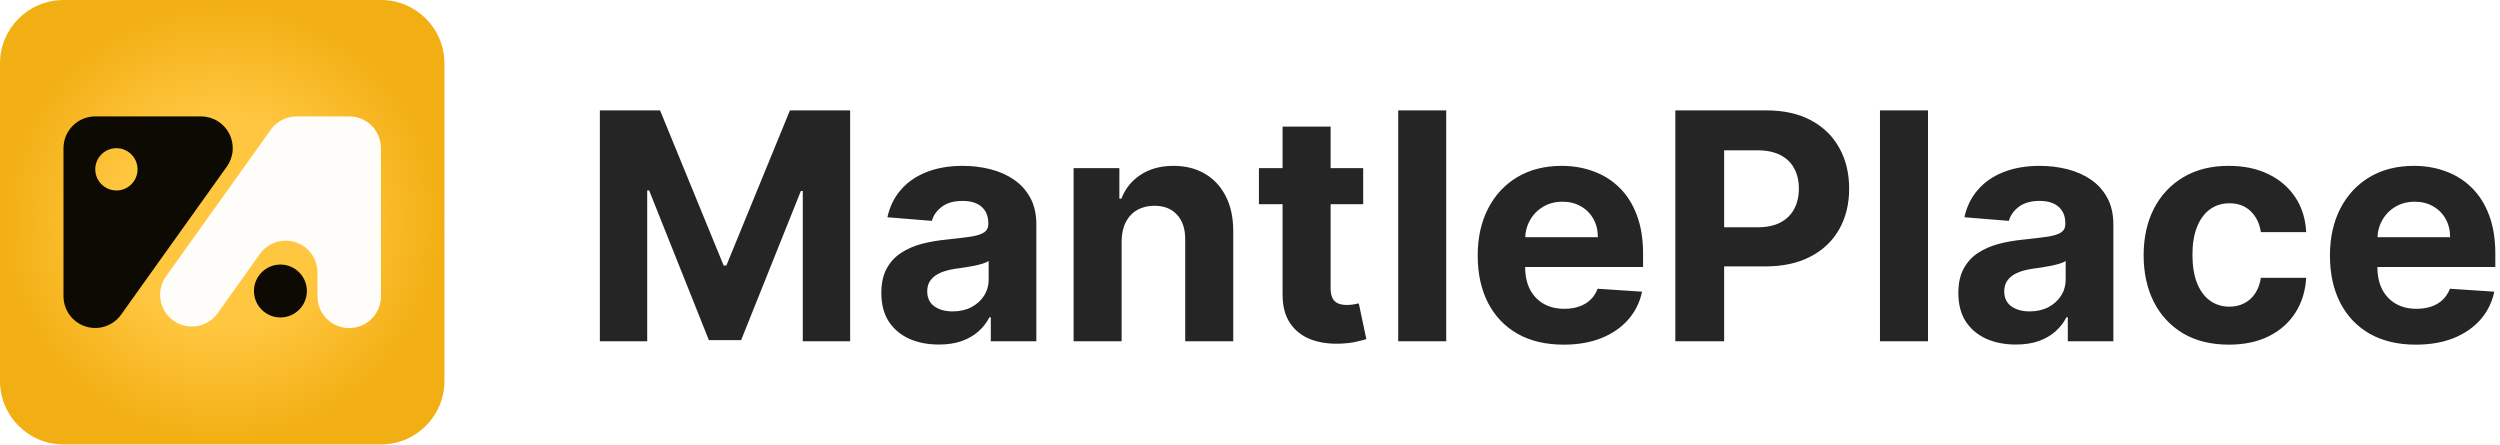
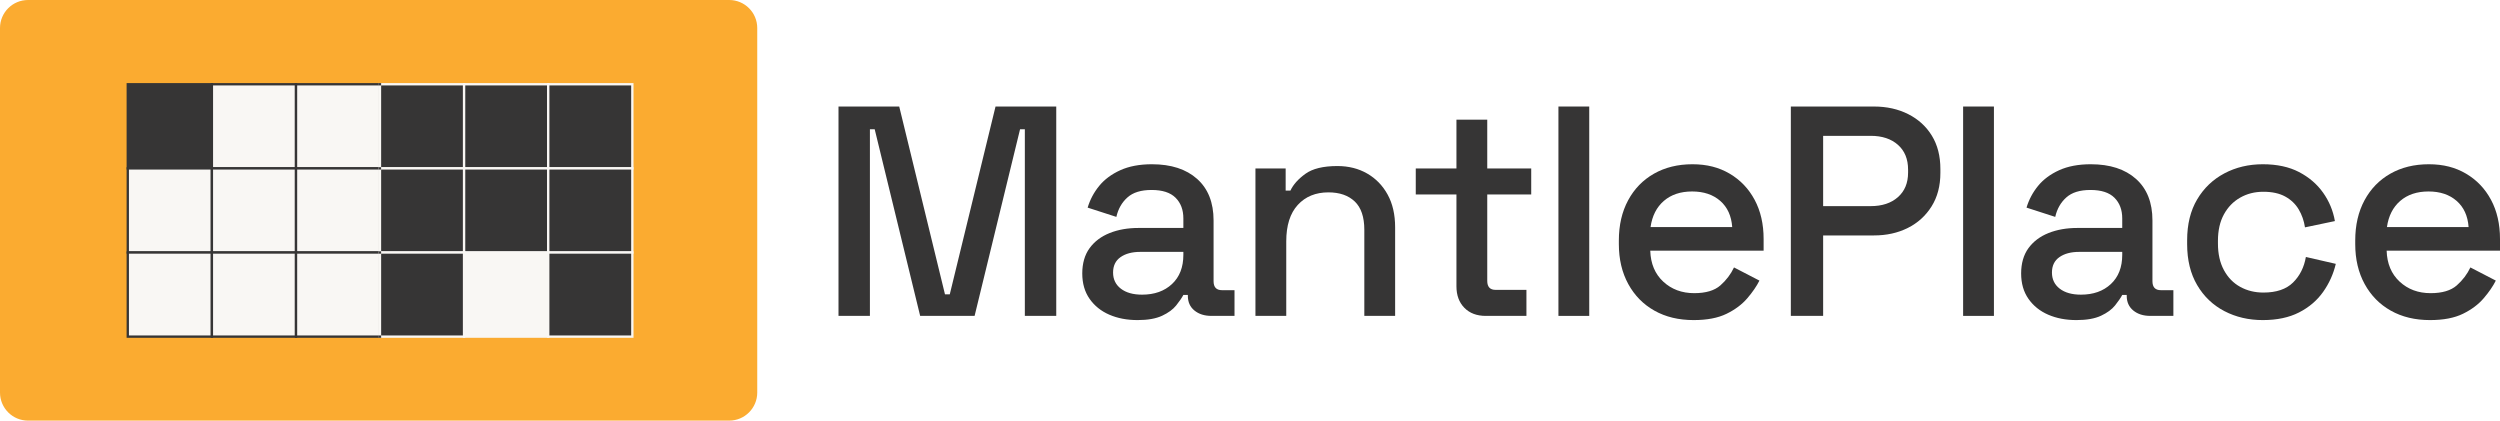
- <svg xmlns="http://www.w3.org/2000/svg" width="315" height="56" viewBox="0 0 315 56" fill="none">
-   <path d="M48 0H8C3.582 0 0 3.582 0 8V48C0 52.418 3.582 56 8 56H48C52.418 56 56 52.418 56 48V8C56 3.582 52.418 0 48 0Z" fill="url(#paint0_radial_6782_76575)" />
-   <path d="M25.333 14.667H12C10.939 14.667 9.922 15.088 9.172 15.839C8.421 16.589 8 17.606 8 18.667V37.334C8.002 38.18 8.272 39.005 8.771 39.688C9.271 40.371 9.975 40.878 10.781 41.136C11.588 41.394 12.455 41.39 13.259 41.123C14.062 40.857 14.761 40.342 15.253 39.654V39.654L28.587 20.987C29.012 20.389 29.265 19.686 29.318 18.953C29.37 18.221 29.221 17.489 28.885 16.836C28.549 16.184 28.04 15.636 27.413 15.253C26.787 14.871 26.067 14.668 25.333 14.667ZM14.667 24C14.139 24 13.624 23.844 13.185 23.551C12.747 23.258 12.405 22.841 12.203 22.354C12.001 21.867 11.948 21.331 12.051 20.813C12.154 20.296 12.408 19.821 12.781 19.448C13.154 19.075 13.629 18.821 14.146 18.718C14.664 18.615 15.2 18.668 15.687 18.87C16.174 19.072 16.591 19.414 16.884 19.852C17.177 20.291 17.333 20.806 17.333 21.334C17.333 22.041 17.052 22.719 16.552 23.219C16.052 23.719 15.374 24 14.667 24Z" fill="#0D0A03" />
-   <path d="M35.333 39.999C37.174 39.999 38.667 38.507 38.667 36.666C38.667 34.825 37.174 33.333 35.333 33.333C33.492 33.333 32 34.825 32 36.666C32 38.507 33.492 39.999 35.333 39.999Z" fill="#0D0A03" />
-   <path d="M48 18.667V37.334C48.002 38.332 47.63 39.294 46.958 40.033C46.286 40.771 45.362 41.231 44.368 41.323C43.374 41.415 42.382 41.132 41.586 40.529C40.79 39.927 40.248 39.048 40.067 38.067C40.024 37.825 40.002 37.58 40 37.334V34.294C39.993 33.449 39.719 32.629 39.217 31.95C38.715 31.271 38.011 30.768 37.206 30.513C36.401 30.259 35.536 30.266 34.735 30.533C33.934 30.8 33.238 31.314 32.747 32L30.667 34.92L27.32 39.614C26.682 40.425 25.754 40.959 24.732 41.102C23.709 41.246 22.671 40.988 21.834 40.384C20.997 39.779 20.426 38.874 20.241 37.859C20.055 36.843 20.27 35.795 20.84 34.934V34.934L34.173 16.267C34.542 15.776 35.019 15.376 35.566 15.098C36.114 14.821 36.719 14.673 37.333 14.667H44C45.061 14.667 46.078 15.088 46.828 15.839C47.578 16.589 48 17.606 48 18.667V18.667Z" fill="#FFFDFA" />
-   <path d="M75.583 13.909H83.168L91.18 33.455H91.521L99.532 13.909H107.117V43H101.151V24.065H100.91L93.381 42.858H89.319L81.79 23.994H81.549V43H75.583V13.909ZM118.293 43.412C116.901 43.412 115.66 43.17 114.571 42.688C113.482 42.195 112.62 41.471 111.986 40.514C111.361 39.548 111.048 38.346 111.048 36.906C111.048 35.694 111.271 34.676 111.716 33.852C112.161 33.028 112.767 32.365 113.534 31.864C114.301 31.362 115.172 30.983 116.148 30.727C117.133 30.472 118.165 30.292 119.244 30.188C120.513 30.055 121.536 29.932 122.312 29.818C123.089 29.695 123.652 29.515 124.003 29.278C124.353 29.042 124.528 28.691 124.528 28.227V28.142C124.528 27.242 124.244 26.546 123.676 26.054C123.117 25.562 122.322 25.315 121.29 25.315C120.201 25.315 119.334 25.557 118.69 26.04C118.046 26.513 117.62 27.11 117.412 27.829L111.815 27.375C112.099 26.049 112.658 24.903 113.491 23.938C114.325 22.962 115.4 22.214 116.716 21.693C118.042 21.163 119.576 20.898 121.318 20.898C122.53 20.898 123.69 21.04 124.798 21.324C125.916 21.608 126.905 22.048 127.767 22.645C128.638 23.241 129.325 24.009 129.827 24.946C130.329 25.874 130.58 26.987 130.58 28.284V43H124.841V39.974H124.67C124.32 40.656 123.851 41.258 123.264 41.778C122.677 42.29 121.972 42.692 121.148 42.986C120.324 43.27 119.372 43.412 118.293 43.412ZM120.026 39.236C120.916 39.236 121.702 39.061 122.384 38.71C123.065 38.35 123.6 37.867 123.989 37.261C124.377 36.655 124.571 35.969 124.571 35.202V32.886C124.382 33.01 124.121 33.123 123.79 33.227C123.468 33.322 123.103 33.412 122.696 33.497C122.289 33.573 121.882 33.644 121.474 33.71C121.067 33.767 120.698 33.819 120.366 33.867C119.656 33.971 119.036 34.136 118.506 34.364C117.975 34.591 117.563 34.899 117.27 35.287C116.976 35.666 116.83 36.139 116.83 36.707C116.83 37.531 117.128 38.161 117.724 38.597C118.33 39.023 119.098 39.236 120.026 39.236ZM141.325 30.386V43H135.274V21.182H141.041V25.031H141.297C141.78 23.762 142.589 22.759 143.726 22.02C144.862 21.272 146.24 20.898 147.859 20.898C149.375 20.898 150.696 21.229 151.822 21.892C152.949 22.555 153.825 23.502 154.45 24.733C155.075 25.954 155.388 27.413 155.388 29.108V43H149.337V30.188C149.346 28.852 149.005 27.811 148.314 27.062C147.623 26.305 146.671 25.926 145.459 25.926C144.644 25.926 143.925 26.101 143.3 26.452C142.684 26.802 142.201 27.313 141.851 27.986C141.51 28.649 141.335 29.449 141.325 30.386ZM171.762 21.182V25.727H158.623V21.182H171.762ZM161.606 15.954H167.657V36.295C167.657 36.854 167.742 37.29 167.913 37.602C168.083 37.905 168.32 38.118 168.623 38.242C168.935 38.365 169.295 38.426 169.702 38.426C169.987 38.426 170.271 38.403 170.555 38.355C170.839 38.298 171.057 38.256 171.208 38.227L172.16 42.73C171.857 42.825 171.431 42.934 170.881 43.057C170.332 43.189 169.665 43.27 168.879 43.298C167.42 43.355 166.142 43.161 165.043 42.716C163.954 42.271 163.107 41.58 162.501 40.642C161.895 39.705 161.596 38.521 161.606 37.091V15.954ZM182.224 13.909V43H176.173V13.909H182.224ZM197.014 43.426C194.77 43.426 192.838 42.972 191.219 42.062C189.609 41.144 188.368 39.847 187.497 38.17C186.626 36.485 186.19 34.492 186.19 32.19C186.19 29.946 186.626 27.976 187.497 26.281C188.368 24.586 189.595 23.265 191.176 22.318C192.767 21.371 194.633 20.898 196.773 20.898C198.212 20.898 199.552 21.13 200.793 21.594C202.043 22.048 203.132 22.735 204.06 23.653C204.997 24.572 205.726 25.727 206.247 27.119C206.768 28.502 207.028 30.121 207.028 31.977V33.639H188.605V29.889H201.332C201.332 29.018 201.143 28.246 200.764 27.574C200.385 26.901 199.86 26.376 199.188 25.997C198.525 25.609 197.753 25.415 196.872 25.415C195.954 25.415 195.139 25.628 194.429 26.054C193.728 26.471 193.179 27.034 192.781 27.744C192.384 28.445 192.18 29.226 192.17 30.088V33.653C192.17 34.733 192.369 35.666 192.767 36.452C193.174 37.238 193.747 37.844 194.486 38.27C195.224 38.696 196.1 38.909 197.114 38.909C197.786 38.909 198.402 38.814 198.96 38.625C199.519 38.436 199.997 38.151 200.395 37.773C200.793 37.394 201.096 36.93 201.304 36.381L206.901 36.75C206.616 38.095 206.034 39.269 205.153 40.273C204.282 41.267 203.155 42.044 201.773 42.602C200.4 43.151 198.813 43.426 197.014 43.426ZM211.091 43V13.909H222.568C224.775 13.909 226.654 14.331 228.207 15.173C229.76 16.007 230.944 17.167 231.759 18.653C232.582 20.131 232.994 21.835 232.994 23.767C232.994 25.699 232.578 27.403 231.744 28.881C230.911 30.358 229.704 31.509 228.122 32.332C226.55 33.156 224.647 33.568 222.412 33.568H215.097V28.639H221.418C222.601 28.639 223.577 28.436 224.344 28.028C225.12 27.612 225.698 27.039 226.077 26.31C226.465 25.571 226.659 24.724 226.659 23.767C226.659 22.801 226.465 21.958 226.077 21.239C225.698 20.509 225.12 19.946 224.344 19.548C223.567 19.141 222.582 18.938 221.389 18.938H217.241V43H211.091ZM242.927 13.909V43H236.876V13.909H242.927ZM253.996 43.412C252.604 43.412 251.363 43.17 250.274 42.688C249.185 42.195 248.323 41.471 247.689 40.514C247.064 39.548 246.751 38.346 246.751 36.906C246.751 35.694 246.974 34.676 247.419 33.852C247.864 33.028 248.47 32.365 249.237 31.864C250.004 31.362 250.875 30.983 251.851 30.727C252.836 30.472 253.868 30.292 254.947 30.188C256.216 30.055 257.239 29.932 258.016 29.818C258.792 29.695 259.356 29.515 259.706 29.278C260.056 29.042 260.232 28.691 260.232 28.227V28.142C260.232 27.242 259.947 26.546 259.379 26.054C258.821 25.562 258.025 25.315 256.993 25.315C255.904 25.315 255.037 25.557 254.393 26.04C253.75 26.513 253.323 27.11 253.115 27.829L247.518 27.375C247.803 26.049 248.361 24.903 249.195 23.938C250.028 22.962 251.103 22.214 252.419 21.693C253.745 21.163 255.279 20.898 257.021 20.898C258.233 20.898 259.393 21.04 260.501 21.324C261.619 21.608 262.608 22.048 263.47 22.645C264.341 23.241 265.028 24.009 265.53 24.946C266.032 25.874 266.283 26.987 266.283 28.284V43H260.544V39.974H260.374C260.023 40.656 259.554 41.258 258.967 41.778C258.38 42.29 257.675 42.692 256.851 42.986C256.027 43.27 255.075 43.412 253.996 43.412ZM255.729 39.236C256.619 39.236 257.405 39.061 258.087 38.71C258.768 38.35 259.304 37.867 259.692 37.261C260.08 36.655 260.274 35.969 260.274 35.202V32.886C260.085 33.01 259.824 33.123 259.493 33.227C259.171 33.322 258.806 33.412 258.399 33.497C257.992 33.573 257.585 33.644 257.178 33.71C256.77 33.767 256.401 33.819 256.07 33.867C255.359 33.971 254.739 34.136 254.209 34.364C253.679 34.591 253.267 34.899 252.973 35.287C252.679 35.666 252.533 36.139 252.533 36.707C252.533 37.531 252.831 38.161 253.428 38.597C254.034 39.023 254.801 39.236 255.729 39.236ZM280.835 43.426C278.6 43.426 276.678 42.953 275.068 42.006C273.468 41.049 272.237 39.724 271.375 38.028C270.523 36.333 270.097 34.383 270.097 32.176C270.097 29.941 270.527 27.981 271.389 26.296C272.26 24.6 273.496 23.279 275.097 22.332C276.697 21.376 278.6 20.898 280.807 20.898C282.71 20.898 284.377 21.243 285.807 21.935C287.237 22.626 288.368 23.597 289.202 24.847C290.035 26.097 290.494 27.564 290.58 29.25H284.869C284.708 28.161 284.282 27.285 283.591 26.622C282.909 25.95 282.014 25.614 280.906 25.614C279.969 25.614 279.15 25.869 278.449 26.381C277.758 26.883 277.218 27.616 276.83 28.582C276.441 29.548 276.247 30.718 276.247 32.091C276.247 33.483 276.437 34.667 276.815 35.642C277.204 36.617 277.748 37.361 278.449 37.872C279.15 38.383 279.969 38.639 280.906 38.639C281.598 38.639 282.218 38.497 282.767 38.213C283.326 37.929 283.785 37.517 284.145 36.977C284.514 36.428 284.756 35.77 284.869 35.003H290.58C290.485 36.669 290.03 38.137 289.216 39.406C288.411 40.666 287.298 41.651 285.878 42.361C284.457 43.071 282.777 43.426 280.835 43.426ZM304.397 43.426C302.153 43.426 300.221 42.972 298.602 42.062C296.992 41.144 295.751 39.847 294.88 38.17C294.009 36.485 293.573 34.492 293.573 32.19C293.573 29.946 294.009 27.976 294.88 26.281C295.751 24.586 296.978 23.265 298.559 22.318C300.15 21.371 302.015 20.898 304.156 20.898C305.595 20.898 306.935 21.13 308.175 21.594C309.425 22.048 310.514 22.735 311.442 23.653C312.38 24.572 313.109 25.727 313.63 27.119C314.151 28.502 314.411 30.121 314.411 31.977V33.639H295.988V29.889H308.715C308.715 29.018 308.526 28.246 308.147 27.574C307.768 26.901 307.243 26.376 306.57 25.997C305.907 25.609 305.136 25.415 304.255 25.415C303.336 25.415 302.522 25.628 301.812 26.054C301.111 26.471 300.562 27.034 300.164 27.744C299.766 28.445 299.563 29.226 299.553 30.088V33.653C299.553 34.733 299.752 35.666 300.15 36.452C300.557 37.238 301.13 37.844 301.869 38.27C302.607 38.696 303.483 38.909 304.496 38.909C305.169 38.909 305.784 38.814 306.343 38.625C306.902 38.436 307.38 38.151 307.778 37.773C308.175 37.394 308.478 36.93 308.687 36.381L314.283 36.75C313.999 38.095 313.417 39.269 312.536 40.273C311.665 41.267 310.538 42.044 309.156 42.602C307.782 43.151 306.196 43.426 304.397 43.426Z" fill="#252525" />
+ <svg xmlns="http://www.w3.org/2000/svg" id="Layer_2" viewBox="0 0 5349.35 900">
  <defs>
-     <radialGradient id="paint0_radial_6782_76575" cx="0" cy="0" r="1" gradientUnits="userSpaceOnUse" gradientTransform="translate(28 28) scale(28 28)">
-       <stop offset="0.474" stop-color="#FFC640" />
-       <stop offset="1" stop-color="#F2AF13" />
-     </radialGradient>
+     <style>.cls-1{fill:#f9f7f4;}.cls-2{fill:#363535;}.cls-3{fill:#fbab30;}</style>
  </defs>
+   <g id="Layer_1-2">
+     <rect class="cls-3" x="0" width="1620.3" height="900" rx="60" ry="60" />
+     <rect class="cls-2" x="273.4" y="180.3" width="180" height="180" />
+     <path class="cls-2" d="M455.9,362.8h-185v-185h185v185ZM275.9,357.8h175v-175h-175v175Z" />
+     <rect class="cls-1" x="453.4" y="180.3" width="180" height="180" />
+     <path class="cls-2" d="M635.9,362.8h-185v-185h185v185ZM455.9,357.8h175v-175h-175v175h0Z" />
+     <rect class="cls-1" x="633.4" y="180.3" width="180" height="180" />
+     <path class="cls-2" d="M815.9,362.8h-185v-185h185v185ZM635.9,357.8h175v-175h-175v175Z" />
+     <rect class="cls-1" x="273.4" y="360.3" width="180" height="180" />
+     <path class="cls-2" d="M455.9,542.8h-185v-185h185v185ZM275.9,537.8h175v-175h-175v175Z" />
+     <rect class="cls-1" x="453.4" y="360.3" width="180" height="180" />
+     <path class="cls-2" d="M635.9,542.8h-185v-185h185v185ZM455.9,537.8h175v-175h-175v175h0Z" />
+     <rect class="cls-1" x="633.4" y="360.3" width="180" height="180" />
+     <path class="cls-2" d="M815.9,542.8h-185v-185h185v185ZM635.9,537.8h175v-175h-175v175Z" />
+     <rect class="cls-1" x="273.4" y="540.3" width="180" height="180" />
+     <path class="cls-2" d="M455.9,722.8h-185v-185h185v185ZM275.9,717.8h175v-175h-175v175Z" />
+     <rect class="cls-1" x="453.4" y="540.3" width="180" height="180" />
+     <path class="cls-2" d="M635.9,722.8h-185v-185h185v185ZM455.9,717.8h175v-175h-175v175h0Z" />
+     <rect class="cls-1" x="633.4" y="540.3" width="180" height="180" />
+     <path class="cls-2" d="M815.9,722.8h-185v-185h185v185ZM635.9,717.8h175v-175h-175v175Z" />
+     <rect class="cls-2" x="813.05" y="180.3" width="180" height="180" />
+     <path class="cls-1" d="M995.55,362.8h-185v-185h185v185ZM815.55,357.8h175v-175h-175v175Z" />
+     <rect class="cls-2" x="993.05" y="180.3" width="180" height="180" />
+     <path class="cls-1" d="M1175.55,362.8h-185v-185h185v185ZM995.55,357.8h175v-175h-175v175h0Z" />
+     <rect class="cls-2" x="1173.05" y="180.3" width="180" height="180" />
+     <path class="cls-1" d="M1355.55,362.8h-185v-185h185v185ZM1175.55,357.8h175v-175h-175v175h0Z" />
+     <rect class="cls-2" x="813.05" y="360.3" width="180" height="180" />
+     <path class="cls-1" d="M995.55,542.8h-185v-185h185v185ZM815.55,537.8h175v-175h-175v175Z" />
+     <rect class="cls-2" x="993.05" y="360.3" width="180" height="180" />
+     <path class="cls-1" d="M1175.55,542.8h-185v-185h185v185ZM995.55,537.8h175v-175h-175v175h0Z" />
+     <rect class="cls-2" x="1173.05" y="360.3" width="180" height="180" />
+     <path class="cls-1" d="M1355.55,542.8h-185v-185h185v185ZM1175.55,537.8h175v-175h-175v175h0Z" />
+     <rect class="cls-2" x="813.05" y="540.3" width="180" height="180" />
+     <path class="cls-1" d="M995.55,722.8h-185v-185h185v185ZM815.55,717.8h175v-175h-175v175Z" />
+     <rect class="cls-1" x="993.05" y="540.3" width="180" height="180" />
+     <path class="cls-1" d="M1175.55,722.8h-185v-185h185v185ZM995.55,717.8h175v-175h-175v175h0Z" />
+     <rect class="cls-2" x="1173.05" y="540.3" width="180" height="180" />
+     <path class="cls-1" d="M1355.55,722.8h-185v-185h185v185ZM1175.55,717.8h175v-175h-175v175h0Z" />
+     <rect class="cls-2" x="810.5" y="717.8" width="5" height="5" />
+     <rect class="cls-2" x="810.5" y="537.8" width="5" height="5" />
+     <rect class="cls-2" x="810.5" y="357.8" width="5" height="5" />
+     <rect class="cls-2" x="810.5" y="177.8" width="5" height="5" />
+     <path class="cls-2" d="M1794.18,675.93V227.93h129.92l97.92,401.92h10.24l97.92-401.92h129.92v448h-67.2v-399.36h-10.24l-97.28,399.36h-116.48l-97.28-399.36h-10.24v399.36h-67.2Z" />
+     <path class="cls-2" d="M2434.17,684.89c-22.62,0-42.78-3.84-60.48-11.52-17.71-7.68-31.79-18.98-42.24-33.92-10.46-14.93-15.68-33.06-15.68-54.4s5.22-39.78,15.68-54.08c10.45-14.29,24.74-25.06,42.88-32.32,18.13-7.25,38.72-10.88,61.76-10.88h96v-20.48c0-18.34-5.55-33.06-16.64-44.16-11.1-11.09-28.16-16.64-51.2-16.64s-39.9,5.34-51.84,16c-11.95,10.67-19.84,24.54-23.68,41.6l-61.44-19.84c5.12-17.06,13.33-32.53,24.64-46.4,11.3-13.86,26.34-25.06,45.12-33.6,18.77-8.53,41.38-12.8,67.84-12.8,40.96,0,73.17,10.46,96.64,31.36,23.46,20.91,35.2,50.56,35.2,88.96v129.92c0,12.8,5.97,19.2,17.92,19.2h26.88v55.04h-49.28c-14.94,0-27.1-3.84-36.48-11.52-9.39-7.68-14.08-18.13-14.08-31.36v-1.92h-9.6c-3.42,6.4-8.54,13.87-15.36,22.4-6.83,8.54-16.86,15.9-30.08,22.08-13.23,6.18-30.72,9.28-52.48,9.28ZM2443.77,630.49c26.45,0,47.78-7.57,64-22.72,16.21-15.14,24.32-35.94,24.32-62.4v-6.4h-92.16c-17.5,0-31.58,3.74-42.24,11.2-10.67,7.47-16,18.46-16,32.96s5.54,26.03,16.64,34.56c11.09,8.54,26.24,12.8,45.44,12.8Z" />
+     <path class="cls-2" d="M2686.33,675.93v-315.52h64.64v47.36h10.24c5.97-12.8,16.64-24.74,32-35.84,15.36-11.09,38.18-16.64,68.48-16.64,23.89,0,45.12,5.34,63.68,16,18.56,10.67,33.17,25.71,43.84,45.12,10.66,19.42,16,42.78,16,70.08v189.44h-65.92v-184.32c0-27.3-6.83-47.46-20.48-60.48-13.66-13.01-32.43-19.52-56.32-19.52-27.31,0-49.18,8.96-65.6,26.88-16.43,17.92-24.64,43.95-24.64,78.08v159.36h-65.92Z" />
+     <path class="cls-2" d="M3179.13,675.93c-19.2,0-34.46-5.76-45.76-17.28-11.31-11.52-16.96-26.88-16.96-46.08v-196.48h-87.04v-55.68h87.04v-104.32h65.92v104.32h94.08v55.68h-94.08v184.96c0,12.8,5.97,19.2,17.92,19.2h65.92v55.68h-87.04Z" />
+     <path class="cls-2" d="M3334.64,675.93V227.93h65.92v448h-65.92Z" />
+     <path class="cls-2" d="M3623.92,684.89c-32,0-59.95-6.72-83.84-20.16-23.9-13.44-42.56-32.42-56-56.96-13.44-24.53-20.16-53.01-20.16-85.44v-7.68c0-32.85,6.61-61.54,19.84-86.08,13.22-24.53,31.68-43.52,55.36-56.96,23.68-13.44,51.09-20.16,82.24-20.16s56.85,6.72,79.68,20.16c22.82,13.44,40.64,32.11,53.44,56,12.8,23.9,19.2,51.84,19.2,83.84v24.96h-242.56c.85,27.74,10.13,49.82,27.84,66.24,17.7,16.43,39.78,24.64,66.24,24.64,24.74,0,43.41-5.54,56-16.64,12.58-11.09,22.29-23.89,29.12-38.4l54.4,28.16c-5.98,11.95-14.62,24.54-25.92,37.76-11.31,13.23-26.14,24.32-44.48,33.28-18.35,8.96-41.82,13.44-70.4,13.44ZM3531.76,485.85h174.72c-1.71-23.89-10.24-42.56-25.6-56-15.36-13.44-35.42-20.16-60.16-20.16s-44.91,6.72-60.48,20.16c-15.58,13.44-25.07,32.11-28.48,56Z" />
+     <path class="cls-2" d="M3831.92,675.93V227.93h177.92c27.3,0,51.73,5.44,73.28,16.32,21.54,10.88,38.4,26.24,50.56,46.08,12.16,19.84,18.24,43.63,18.24,71.36v8.32c0,27.74-6.3,51.63-18.88,71.68-12.59,20.06-29.55,35.42-50.88,46.08-21.34,10.67-45.44,16-72.32,16h-108.8v172.16h-69.12ZM3901.04,441.05h101.76c24.32,0,43.73-6.4,58.24-19.2,14.5-12.8,21.76-30.29,21.76-52.48v-6.4c0-22.61-7.26-40.32-21.76-53.12-14.51-12.8-33.92-19.2-58.24-19.2h-101.76v150.4Z" />
+     <path class="cls-2" d="M4200.56,675.93V227.93h65.92v448h-65.92Z" />
+     <path class="cls-2" d="M4443.11,684.89c-22.62,0-42.78-3.84-60.48-11.52-17.71-7.68-31.79-18.98-42.24-33.92-10.46-14.93-15.68-33.06-15.68-54.4s5.22-39.78,15.68-54.08c10.45-14.29,24.74-25.06,42.88-32.32,18.13-7.25,38.72-10.88,61.76-10.88h96v-20.48c0-18.34-5.55-33.06-16.64-44.16-11.1-11.09-28.16-16.64-51.2-16.64s-39.9,5.34-51.84,16c-11.95,10.67-19.84,24.54-23.68,41.6l-61.44-19.84c5.12-17.06,13.33-32.53,24.64-46.4,11.3-13.86,26.34-25.06,45.12-33.6,18.77-8.53,41.38-12.8,67.84-12.8,40.96,0,73.17,10.46,96.64,31.36,23.46,20.91,35.2,50.56,35.2,88.96v129.92c0,12.8,5.97,19.2,17.92,19.2h26.88v55.04h-49.28c-14.94,0-27.1-3.84-36.48-11.52-9.39-7.68-14.08-18.13-14.08-31.36v-1.92h-9.6c-3.42,6.4-8.54,13.87-15.36,22.4-6.83,8.54-16.86,15.9-30.08,22.08-13.23,6.18-30.72,9.28-52.48,9.28ZM4452.72,630.49c26.45,0,47.78-7.57,64-22.72,16.21-15.14,24.32-35.94,24.32-62.4v-6.4h-92.16c-17.5,0-31.58,3.74-42.24,11.2-10.67,7.47-16,18.46-16,32.96s5.54,26.03,16.64,34.56c11.09,8.54,26.24,12.8,45.44,12.8Z" />
+     <path class="cls-2" d="M4841.83,684.89c-30.3,0-57.71-6.4-82.24-19.2-24.54-12.8-43.95-31.36-58.24-55.68-14.3-24.32-21.44-53.54-21.44-87.68v-8.32c0-34.13,7.14-63.25,21.44-87.36,14.29-24.1,33.7-42.66,58.24-55.68,24.53-13.01,51.94-19.52,82.24-19.52s56.1,5.55,77.44,16.64c21.33,11.1,38.5,25.82,51.52,44.16,13.01,18.35,21.44,38.62,25.28,60.8l-64,13.44c-2.14-14.08-6.62-26.88-13.44-38.4-6.83-11.52-16.43-20.69-28.8-27.52-12.38-6.82-27.95-10.24-46.72-10.24s-34.88,4.16-49.6,12.48c-14.72,8.32-26.35,20.27-34.88,35.84-8.54,15.58-12.8,34.46-12.8,56.64v5.76c0,22.19,4.26,41.18,12.8,56.96,8.53,15.79,20.16,27.74,34.88,35.84,14.72,8.11,31.25,12.16,49.6,12.16,27.73,0,48.85-7.14,63.36-21.44,14.5-14.29,23.68-32.53,27.52-54.72l64,14.72c-5.12,21.76-14.19,41.82-27.2,60.16-13.02,18.35-30.19,32.96-51.52,43.84-21.34,10.88-47.15,16.32-77.44,16.32Z" />
+     <path class="cls-2" d="M5199.59,684.89c-32,0-59.95-6.72-83.84-20.16-23.9-13.44-42.56-32.42-56-56.96-13.44-24.53-20.16-53.01-20.16-85.44v-7.68c0-32.85,6.61-61.54,19.84-86.08,13.22-24.53,31.68-43.52,55.36-56.96,23.68-13.44,51.09-20.16,82.24-20.16s56.85,6.72,79.68,20.16c22.82,13.44,40.64,32.11,53.44,56,12.8,23.9,19.2,51.84,19.2,83.84v24.96h-242.56c.85,27.74,10.13,49.82,27.84,66.24,17.7,16.43,39.78,24.64,66.24,24.64,24.74,0,43.41-5.54,56-16.64,12.58-11.09,22.29-23.89,29.12-38.4l54.4,28.16c-5.98,11.95-14.62,24.54-25.92,37.76-11.31,13.23-26.14,24.32-44.48,33.28-18.35,8.96-41.82,13.44-70.4,13.44ZM5107.43,485.85h174.72c-1.71-23.89-10.24-42.56-25.6-56-15.36-13.44-35.42-20.16-60.16-20.16s-44.91,6.72-60.48,20.16c-15.58,13.44-25.07,32.11-28.48,56Z" />
+   </g>
</svg>
